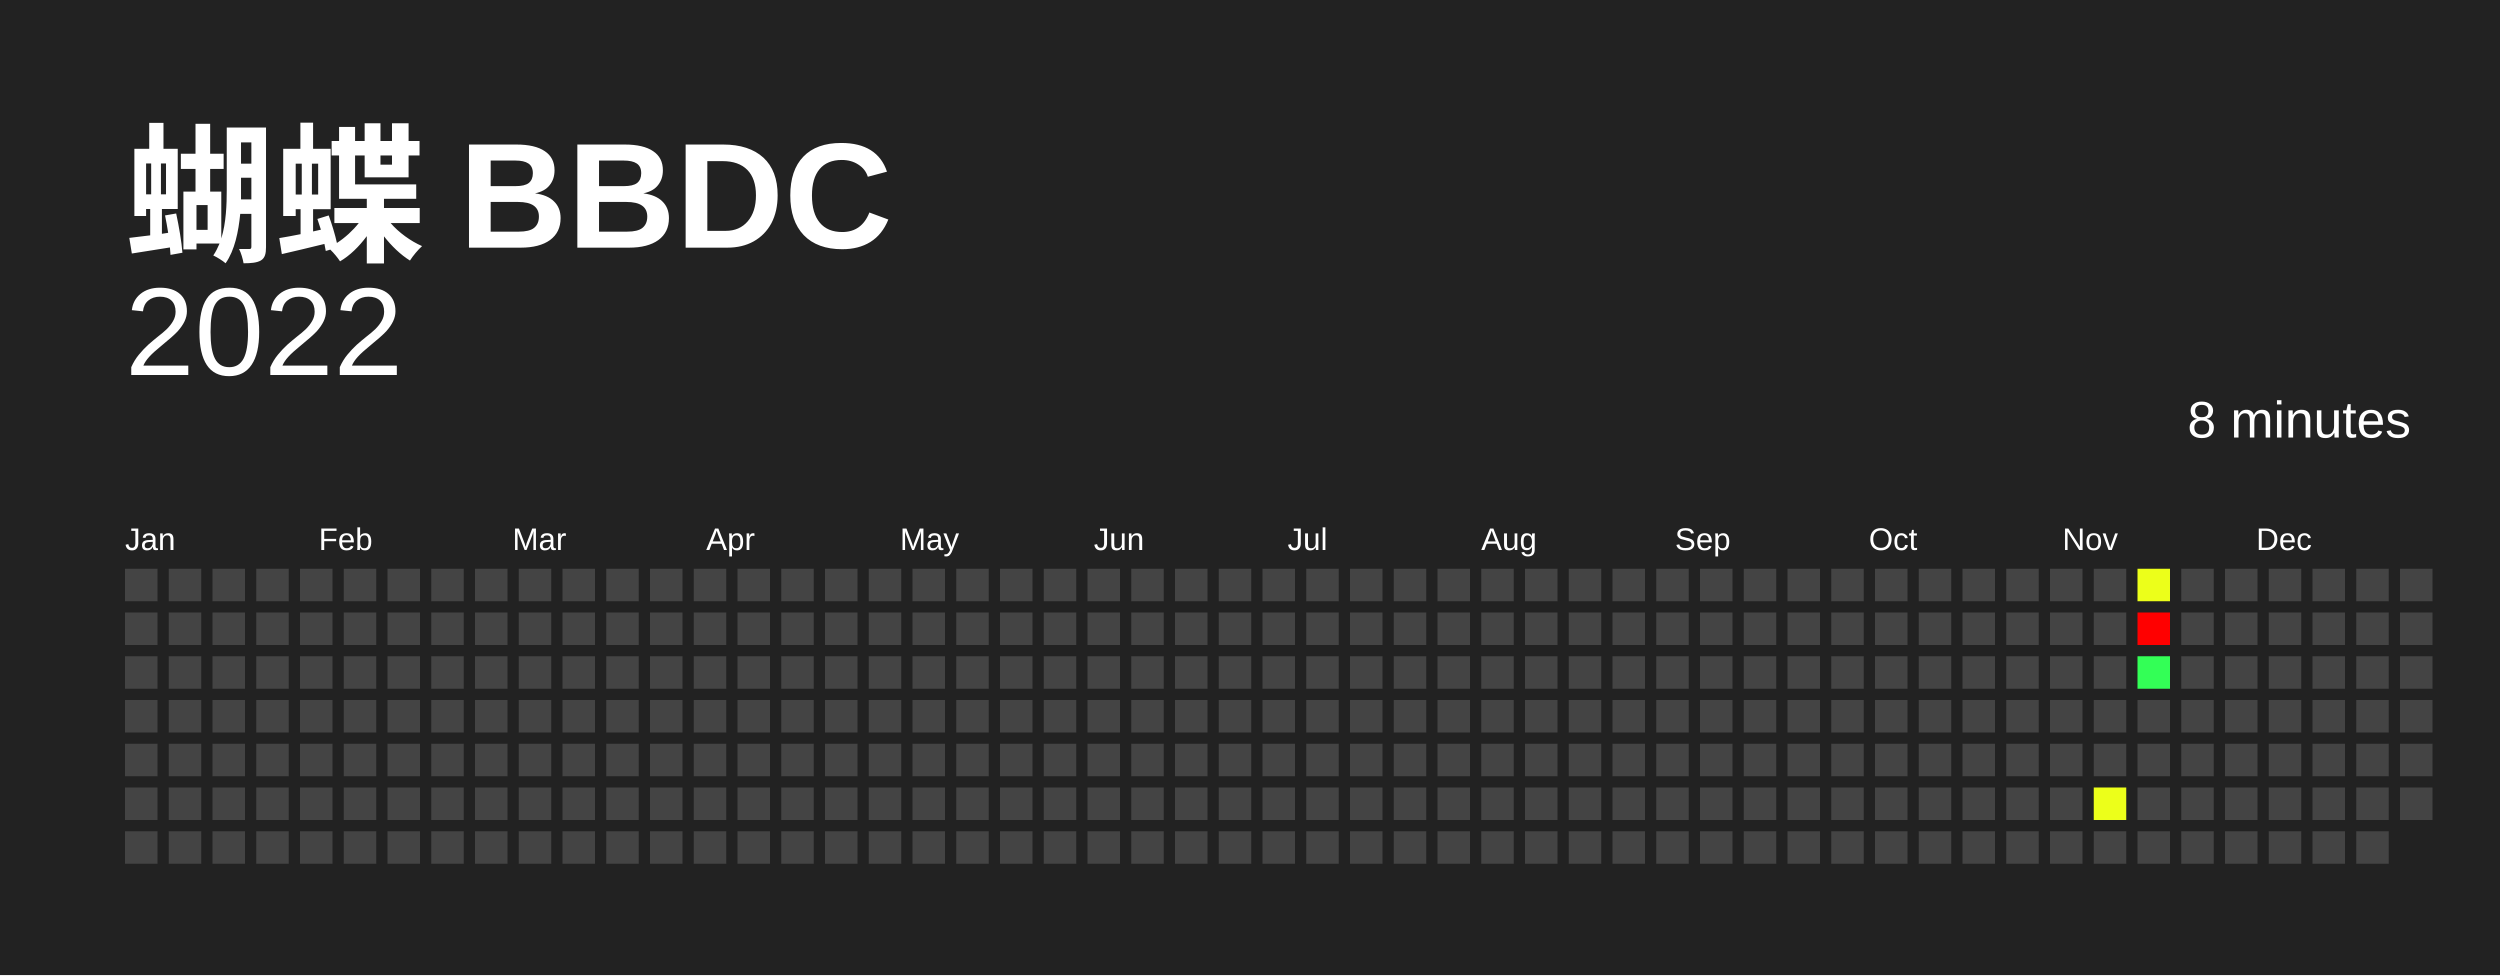
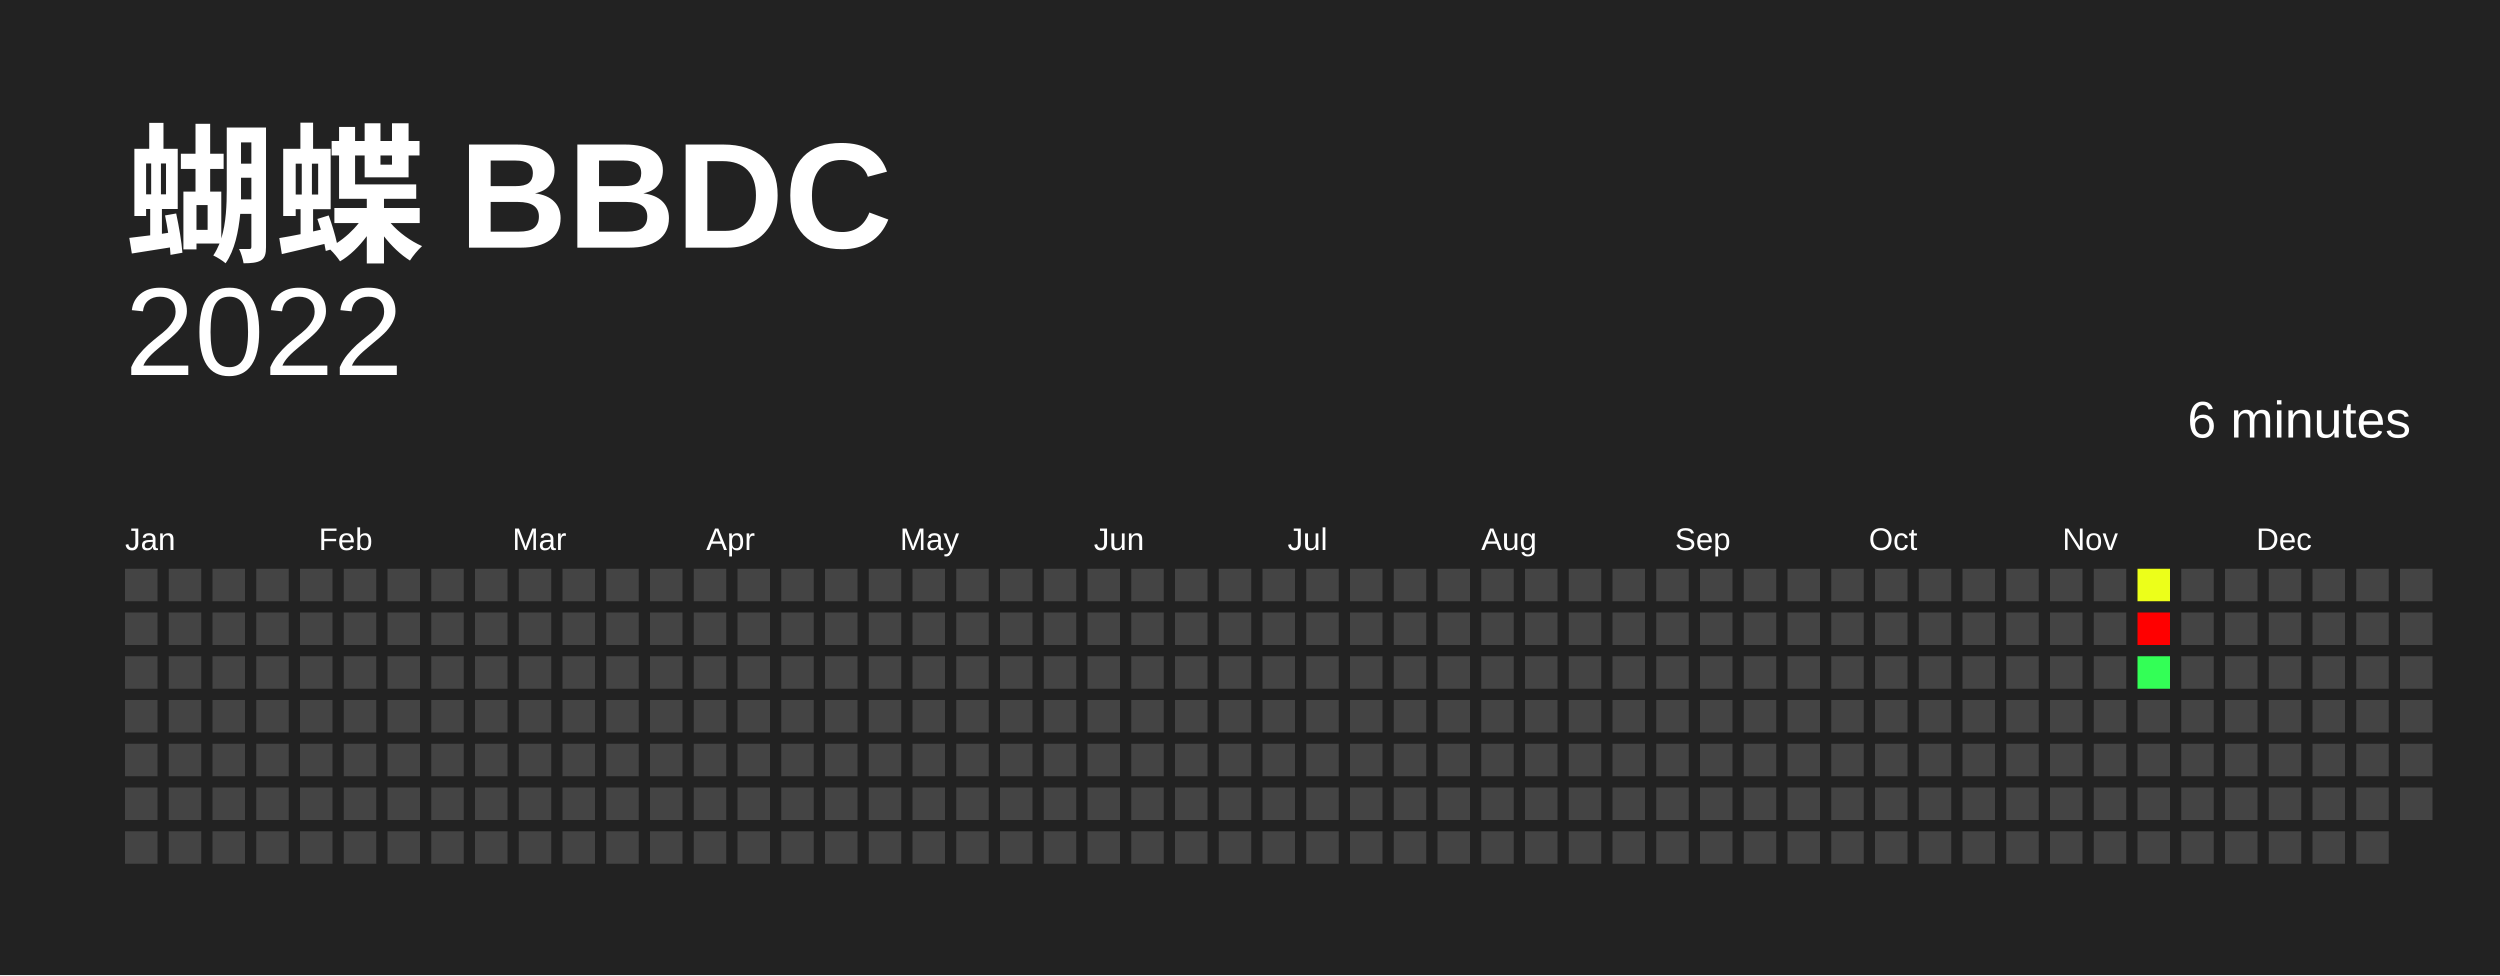
<svg xmlns="http://www.w3.org/2000/svg" baseProfile="full" height="78mm" version="1.1" viewBox="0,0,200,78" width="200mm">
  <defs />
  <rect fill="#222222" height="78" width="200" x="0" y="0" />
  <text fill="#FFFFFF" style="font-size:12px; font-family:Arial; font-weight:bold;" x="10" y="20">蝴蝶 BBDC</text>
  <text alignment-baseline="hanging" fill="#FFFFFF" style="font-size:10.0px; font-family:Arial;" x="10" y="30">2022</text>
-   <text alignment-baseline="hanging" fill="#FFFFFF" style="font-size:4.125px; font-family:Arial;" x="175" y="35">8 minutes</text>
+   <text alignment-baseline="hanging" fill="#FFFFFF" style="font-size:4.125px; font-family:Arial;" x="175" y="35">6 minutes</text>
  <text fill="#FFFFFF" style="font-size:2.5px; font-family:Arial" x="10.0" y="44">Jan</text>
  <text fill="#FFFFFF" style="font-size:2.5px; font-family:Arial" x="25.5" y="44">Feb</text>
  <text fill="#FFFFFF" style="font-size:2.5px; font-family:Arial" x="41.0" y="44">Mar</text>
  <text fill="#FFFFFF" style="font-size:2.5px; font-family:Arial" x="56.5" y="44">Apr</text>
  <text fill="#FFFFFF" style="font-size:2.5px; font-family:Arial" x="72.0" y="44">May</text>
  <text fill="#FFFFFF" style="font-size:2.5px; font-family:Arial" x="87.5" y="44">Jun</text>
  <text fill="#FFFFFF" style="font-size:2.5px; font-family:Arial" x="103.0" y="44">Jul</text>
  <text fill="#FFFFFF" style="font-size:2.5px; font-family:Arial" x="118.5" y="44">Aug</text>
  <text fill="#FFFFFF" style="font-size:2.5px; font-family:Arial" x="134.0" y="44">Sep</text>
  <text fill="#FFFFFF" style="font-size:2.5px; font-family:Arial" x="149.5" y="44">Oct</text>
  <text fill="#FFFFFF" style="font-size:2.5px; font-family:Arial" x="165.0" y="44">Nov</text>
  <text fill="#FFFFFF" style="font-size:2.5px; font-family:Arial" x="180.5" y="44">Dec</text>
  <rect fill="#444444" height="2.6" width="2.6" x="10.0" y="45.5" />
  <rect fill="#444444" height="2.6" width="2.6" x="10.0" y="49.0" />
  <rect fill="#444444" height="2.6" width="2.6" x="10.0" y="52.5" />
  <rect fill="#444444" height="2.6" width="2.6" x="10.0" y="56.0" />
  <rect fill="#444444" height="2.6" width="2.6" x="10.0" y="59.5" />
  <rect fill="#444444" height="2.6" width="2.6" x="10.0" y="63.0" />
  <rect fill="#444444" height="2.6" width="2.6" x="10.0" y="66.5" />
  <rect fill="#444444" height="2.6" width="2.6" x="13.5" y="45.5" />
  <rect fill="#444444" height="2.6" width="2.6" x="13.5" y="49.0" />
  <rect fill="#444444" height="2.6" width="2.6" x="13.5" y="52.5" />
  <rect fill="#444444" height="2.6" width="2.6" x="13.5" y="56.0" />
  <rect fill="#444444" height="2.6" width="2.6" x="13.5" y="59.5" />
  <rect fill="#444444" height="2.6" width="2.6" x="13.5" y="63.0" />
  <rect fill="#444444" height="2.6" width="2.6" x="13.5" y="66.5" />
  <rect fill="#444444" height="2.6" width="2.6" x="17.0" y="45.5" />
  <rect fill="#444444" height="2.6" width="2.6" x="17.0" y="49.0" />
  <rect fill="#444444" height="2.6" width="2.6" x="17.0" y="52.5" />
  <rect fill="#444444" height="2.6" width="2.6" x="17.0" y="56.0" />
  <rect fill="#444444" height="2.6" width="2.6" x="17.0" y="59.5" />
  <rect fill="#444444" height="2.6" width="2.6" x="17.0" y="63.0" />
  <rect fill="#444444" height="2.6" width="2.6" x="17.0" y="66.5" />
  <rect fill="#444444" height="2.6" width="2.6" x="20.5" y="45.5" />
  <rect fill="#444444" height="2.6" width="2.6" x="20.5" y="49.0" />
  <rect fill="#444444" height="2.6" width="2.6" x="20.5" y="52.5" />
  <rect fill="#444444" height="2.6" width="2.6" x="20.5" y="56.0" />
  <rect fill="#444444" height="2.6" width="2.6" x="20.5" y="59.5" />
  <rect fill="#444444" height="2.6" width="2.6" x="20.5" y="63.0" />
  <rect fill="#444444" height="2.6" width="2.6" x="20.5" y="66.5" />
  <rect fill="#444444" height="2.6" width="2.6" x="24.0" y="45.5" />
  <rect fill="#444444" height="2.6" width="2.6" x="24.0" y="49.0" />
  <rect fill="#444444" height="2.6" width="2.6" x="24.0" y="52.5" />
  <rect fill="#444444" height="2.6" width="2.6" x="24.0" y="56.0" />
  <rect fill="#444444" height="2.6" width="2.6" x="24.0" y="59.5" />
  <rect fill="#444444" height="2.6" width="2.6" x="24.0" y="63.0" />
  <rect fill="#444444" height="2.6" width="2.6" x="24.0" y="66.5" />
  <rect fill="#444444" height="2.6" width="2.6" x="27.5" y="45.5" />
  <rect fill="#444444" height="2.6" width="2.6" x="27.5" y="49.0" />
  <rect fill="#444444" height="2.6" width="2.6" x="27.5" y="52.5" />
  <rect fill="#444444" height="2.6" width="2.6" x="27.5" y="56.0" />
  <rect fill="#444444" height="2.6" width="2.6" x="27.5" y="59.5" />
  <rect fill="#444444" height="2.6" width="2.6" x="27.5" y="63.0" />
  <rect fill="#444444" height="2.6" width="2.6" x="27.5" y="66.5" />
  <rect fill="#444444" height="2.6" width="2.6" x="31.0" y="45.5" />
  <rect fill="#444444" height="2.6" width="2.6" x="31.0" y="49.0" />
  <rect fill="#444444" height="2.6" width="2.6" x="31.0" y="52.5" />
  <rect fill="#444444" height="2.6" width="2.6" x="31.0" y="56.0" />
  <rect fill="#444444" height="2.6" width="2.6" x="31.0" y="59.5" />
  <rect fill="#444444" height="2.6" width="2.6" x="31.0" y="63.0" />
  <rect fill="#444444" height="2.6" width="2.6" x="31.0" y="66.5" />
  <rect fill="#444444" height="2.6" width="2.6" x="34.5" y="45.5" />
  <rect fill="#444444" height="2.6" width="2.6" x="34.5" y="49.0" />
  <rect fill="#444444" height="2.6" width="2.6" x="34.5" y="52.5" />
  <rect fill="#444444" height="2.6" width="2.6" x="34.5" y="56.0" />
  <rect fill="#444444" height="2.6" width="2.6" x="34.5" y="59.5" />
  <rect fill="#444444" height="2.6" width="2.6" x="34.5" y="63.0" />
  <rect fill="#444444" height="2.6" width="2.6" x="34.5" y="66.5" />
  <rect fill="#444444" height="2.6" width="2.6" x="38.0" y="45.5" />
  <rect fill="#444444" height="2.6" width="2.6" x="38.0" y="49.0" />
  <rect fill="#444444" height="2.6" width="2.6" x="38.0" y="52.5" />
  <rect fill="#444444" height="2.6" width="2.6" x="38.0" y="56.0" />
  <rect fill="#444444" height="2.6" width="2.6" x="38.0" y="59.5" />
  <rect fill="#444444" height="2.6" width="2.6" x="38.0" y="63.0" />
  <rect fill="#444444" height="2.6" width="2.6" x="38.0" y="66.5" />
  <rect fill="#444444" height="2.6" width="2.6" x="41.5" y="45.5" />
  <rect fill="#444444" height="2.6" width="2.6" x="41.5" y="49.0" />
  <rect fill="#444444" height="2.6" width="2.6" x="41.5" y="52.5" />
  <rect fill="#444444" height="2.6" width="2.6" x="41.5" y="56.0" />
  <rect fill="#444444" height="2.6" width="2.6" x="41.5" y="59.5" />
  <rect fill="#444444" height="2.6" width="2.6" x="41.5" y="63.0" />
  <rect fill="#444444" height="2.6" width="2.6" x="41.5" y="66.5" />
  <rect fill="#444444" height="2.6" width="2.6" x="45.0" y="45.5" />
  <rect fill="#444444" height="2.6" width="2.6" x="45.0" y="49.0" />
  <rect fill="#444444" height="2.6" width="2.6" x="45.0" y="52.5" />
  <rect fill="#444444" height="2.6" width="2.6" x="45.0" y="56.0" />
  <rect fill="#444444" height="2.6" width="2.6" x="45.0" y="59.5" />
  <rect fill="#444444" height="2.6" width="2.6" x="45.0" y="63.0" />
  <rect fill="#444444" height="2.6" width="2.6" x="45.0" y="66.5" />
  <rect fill="#444444" height="2.6" width="2.6" x="48.5" y="45.5" />
  <rect fill="#444444" height="2.6" width="2.6" x="48.5" y="49.0" />
  <rect fill="#444444" height="2.6" width="2.6" x="48.5" y="52.5" />
  <rect fill="#444444" height="2.6" width="2.6" x="48.5" y="56.0" />
  <rect fill="#444444" height="2.6" width="2.6" x="48.5" y="59.5" />
  <rect fill="#444444" height="2.6" width="2.6" x="48.5" y="63.0" />
  <rect fill="#444444" height="2.6" width="2.6" x="48.5" y="66.5" />
  <rect fill="#444444" height="2.6" width="2.6" x="52.0" y="45.5" />
  <rect fill="#444444" height="2.6" width="2.6" x="52.0" y="49.0" />
  <rect fill="#444444" height="2.6" width="2.6" x="52.0" y="52.5" />
  <rect fill="#444444" height="2.6" width="2.6" x="52.0" y="56.0" />
  <rect fill="#444444" height="2.6" width="2.6" x="52.0" y="59.5" />
  <rect fill="#444444" height="2.6" width="2.6" x="52.0" y="63.0" />
  <rect fill="#444444" height="2.6" width="2.6" x="52.0" y="66.5" />
  <rect fill="#444444" height="2.6" width="2.6" x="55.5" y="45.5" />
  <rect fill="#444444" height="2.6" width="2.6" x="55.5" y="49.0" />
  <rect fill="#444444" height="2.6" width="2.6" x="55.5" y="52.5" />
  <rect fill="#444444" height="2.6" width="2.6" x="55.5" y="56.0" />
  <rect fill="#444444" height="2.6" width="2.6" x="55.5" y="59.5" />
  <rect fill="#444444" height="2.6" width="2.6" x="55.5" y="63.0" />
  <rect fill="#444444" height="2.6" width="2.6" x="55.5" y="66.5" />
  <rect fill="#444444" height="2.6" width="2.6" x="59.0" y="45.5" />
  <rect fill="#444444" height="2.6" width="2.6" x="59.0" y="49.0" />
  <rect fill="#444444" height="2.6" width="2.6" x="59.0" y="52.5" />
  <rect fill="#444444" height="2.6" width="2.6" x="59.0" y="56.0" />
  <rect fill="#444444" height="2.6" width="2.6" x="59.0" y="59.5" />
  <rect fill="#444444" height="2.6" width="2.6" x="59.0" y="63.0" />
  <rect fill="#444444" height="2.6" width="2.6" x="59.0" y="66.5" />
  <rect fill="#444444" height="2.6" width="2.6" x="62.5" y="45.5" />
  <rect fill="#444444" height="2.6" width="2.6" x="62.5" y="49.0" />
  <rect fill="#444444" height="2.6" width="2.6" x="62.5" y="52.5" />
  <rect fill="#444444" height="2.6" width="2.6" x="62.5" y="56.0" />
  <rect fill="#444444" height="2.6" width="2.6" x="62.5" y="59.5" />
  <rect fill="#444444" height="2.6" width="2.6" x="62.5" y="63.0" />
  <rect fill="#444444" height="2.6" width="2.6" x="62.5" y="66.5" />
  <rect fill="#444444" height="2.6" width="2.6" x="66.0" y="45.5" />
  <rect fill="#444444" height="2.6" width="2.6" x="66.0" y="49.0" />
  <rect fill="#444444" height="2.6" width="2.6" x="66.0" y="52.5" />
  <rect fill="#444444" height="2.6" width="2.6" x="66.0" y="56.0" />
  <rect fill="#444444" height="2.6" width="2.6" x="66.0" y="59.5" />
  <rect fill="#444444" height="2.6" width="2.6" x="66.0" y="63.0" />
  <rect fill="#444444" height="2.6" width="2.6" x="66.0" y="66.5" />
  <rect fill="#444444" height="2.6" width="2.6" x="69.5" y="45.5" />
  <rect fill="#444444" height="2.6" width="2.6" x="69.5" y="49.0" />
  <rect fill="#444444" height="2.6" width="2.6" x="69.5" y="52.5" />
  <rect fill="#444444" height="2.6" width="2.6" x="69.5" y="56.0" />
  <rect fill="#444444" height="2.6" width="2.6" x="69.5" y="59.5" />
  <rect fill="#444444" height="2.6" width="2.6" x="69.5" y="63.0" />
  <rect fill="#444444" height="2.6" width="2.6" x="69.5" y="66.5" />
  <rect fill="#444444" height="2.6" width="2.6" x="73.0" y="45.5" />
  <rect fill="#444444" height="2.6" width="2.6" x="73.0" y="49.0" />
  <rect fill="#444444" height="2.6" width="2.6" x="73.0" y="52.5" />
  <rect fill="#444444" height="2.6" width="2.6" x="73.0" y="56.0" />
  <rect fill="#444444" height="2.6" width="2.6" x="73.0" y="59.5" />
  <rect fill="#444444" height="2.6" width="2.6" x="73.0" y="63.0" />
  <rect fill="#444444" height="2.6" width="2.6" x="73.0" y="66.5" />
  <rect fill="#444444" height="2.6" width="2.6" x="76.5" y="45.5" />
  <rect fill="#444444" height="2.6" width="2.6" x="76.5" y="49.0" />
  <rect fill="#444444" height="2.6" width="2.6" x="76.5" y="52.5" />
  <rect fill="#444444" height="2.6" width="2.6" x="76.5" y="56.0" />
  <rect fill="#444444" height="2.6" width="2.6" x="76.5" y="59.5" />
  <rect fill="#444444" height="2.6" width="2.6" x="76.5" y="63.0" />
  <rect fill="#444444" height="2.6" width="2.6" x="76.5" y="66.5" />
  <rect fill="#444444" height="2.6" width="2.6" x="80.0" y="45.5" />
  <rect fill="#444444" height="2.6" width="2.6" x="80.0" y="49.0" />
  <rect fill="#444444" height="2.6" width="2.6" x="80.0" y="52.5" />
  <rect fill="#444444" height="2.6" width="2.6" x="80.0" y="56.0" />
  <rect fill="#444444" height="2.6" width="2.6" x="80.0" y="59.5" />
  <rect fill="#444444" height="2.6" width="2.6" x="80.0" y="63.0" />
  <rect fill="#444444" height="2.6" width="2.6" x="80.0" y="66.5" />
  <rect fill="#444444" height="2.6" width="2.6" x="83.5" y="45.5" />
  <rect fill="#444444" height="2.6" width="2.6" x="83.5" y="49.0" />
  <rect fill="#444444" height="2.6" width="2.6" x="83.5" y="52.5" />
  <rect fill="#444444" height="2.6" width="2.6" x="83.5" y="56.0" />
  <rect fill="#444444" height="2.6" width="2.6" x="83.5" y="59.5" />
  <rect fill="#444444" height="2.6" width="2.6" x="83.5" y="63.0" />
  <rect fill="#444444" height="2.6" width="2.6" x="83.5" y="66.5" />
  <rect fill="#444444" height="2.6" width="2.6" x="87.0" y="45.5" />
  <rect fill="#444444" height="2.6" width="2.6" x="87.0" y="49.0" />
  <rect fill="#444444" height="2.6" width="2.6" x="87.0" y="52.5" />
  <rect fill="#444444" height="2.6" width="2.6" x="87.0" y="56.0" />
  <rect fill="#444444" height="2.6" width="2.6" x="87.0" y="59.5" />
  <rect fill="#444444" height="2.6" width="2.6" x="87.0" y="63.0" />
  <rect fill="#444444" height="2.6" width="2.6" x="87.0" y="66.5" />
  <rect fill="#444444" height="2.6" width="2.6" x="90.5" y="45.5" />
  <rect fill="#444444" height="2.6" width="2.6" x="90.5" y="49.0" />
  <rect fill="#444444" height="2.6" width="2.6" x="90.5" y="52.5" />
  <rect fill="#444444" height="2.6" width="2.6" x="90.5" y="56.0" />
  <rect fill="#444444" height="2.6" width="2.6" x="90.5" y="59.5" />
  <rect fill="#444444" height="2.6" width="2.6" x="90.5" y="63.0" />
  <rect fill="#444444" height="2.6" width="2.6" x="90.5" y="66.5" />
  <rect fill="#444444" height="2.6" width="2.6" x="94.0" y="45.5" />
  <rect fill="#444444" height="2.6" width="2.6" x="94.0" y="49.0" />
  <rect fill="#444444" height="2.6" width="2.6" x="94.0" y="52.5" />
  <rect fill="#444444" height="2.6" width="2.6" x="94.0" y="56.0" />
  <rect fill="#444444" height="2.6" width="2.6" x="94.0" y="59.5" />
  <rect fill="#444444" height="2.6" width="2.6" x="94.0" y="63.0" />
  <rect fill="#444444" height="2.6" width="2.6" x="94.0" y="66.5" />
  <rect fill="#444444" height="2.6" width="2.6" x="97.5" y="45.5" />
  <rect fill="#444444" height="2.6" width="2.6" x="97.5" y="49.0" />
  <rect fill="#444444" height="2.6" width="2.6" x="97.5" y="52.5" />
  <rect fill="#444444" height="2.6" width="2.6" x="97.5" y="56.0" />
  <rect fill="#444444" height="2.6" width="2.6" x="97.5" y="59.5" />
  <rect fill="#444444" height="2.6" width="2.6" x="97.5" y="63.0" />
  <rect fill="#444444" height="2.6" width="2.6" x="97.5" y="66.5" />
  <rect fill="#444444" height="2.6" width="2.6" x="101.0" y="45.5" />
  <rect fill="#444444" height="2.6" width="2.6" x="101.0" y="49.0" />
  <rect fill="#444444" height="2.6" width="2.6" x="101.0" y="52.5" />
  <rect fill="#444444" height="2.6" width="2.6" x="101.0" y="56.0" />
  <rect fill="#444444" height="2.6" width="2.6" x="101.0" y="59.5" />
  <rect fill="#444444" height="2.6" width="2.6" x="101.0" y="63.0" />
  <rect fill="#444444" height="2.6" width="2.6" x="101.0" y="66.5" />
  <rect fill="#444444" height="2.6" width="2.6" x="104.5" y="45.5" />
  <rect fill="#444444" height="2.6" width="2.6" x="104.5" y="49.0" />
  <rect fill="#444444" height="2.6" width="2.6" x="104.5" y="52.5" />
  <rect fill="#444444" height="2.6" width="2.6" x="104.5" y="56.0" />
  <rect fill="#444444" height="2.6" width="2.6" x="104.5" y="59.5" />
  <rect fill="#444444" height="2.6" width="2.6" x="104.5" y="63.0" />
  <rect fill="#444444" height="2.6" width="2.6" x="104.5" y="66.5" />
  <rect fill="#444444" height="2.6" width="2.6" x="108.0" y="45.5" />
  <rect fill="#444444" height="2.6" width="2.6" x="108.0" y="49.0" />
  <rect fill="#444444" height="2.6" width="2.6" x="108.0" y="52.5" />
  <rect fill="#444444" height="2.6" width="2.6" x="108.0" y="56.0" />
  <rect fill="#444444" height="2.6" width="2.6" x="108.0" y="59.5" />
  <rect fill="#444444" height="2.6" width="2.6" x="108.0" y="63.0" />
  <rect fill="#444444" height="2.6" width="2.6" x="108.0" y="66.5" />
  <rect fill="#444444" height="2.6" width="2.6" x="111.5" y="45.5" />
  <rect fill="#444444" height="2.6" width="2.6" x="111.5" y="49.0" />
  <rect fill="#444444" height="2.6" width="2.6" x="111.5" y="52.5" />
  <rect fill="#444444" height="2.6" width="2.6" x="111.5" y="56.0" />
  <rect fill="#444444" height="2.6" width="2.6" x="111.5" y="59.5" />
  <rect fill="#444444" height="2.6" width="2.6" x="111.5" y="63.0" />
  <rect fill="#444444" height="2.6" width="2.6" x="111.5" y="66.5" />
  <rect fill="#444444" height="2.6" width="2.6" x="115.0" y="45.5" />
  <rect fill="#444444" height="2.6" width="2.6" x="115.0" y="49.0" />
  <rect fill="#444444" height="2.6" width="2.6" x="115.0" y="52.5" />
  <rect fill="#444444" height="2.6" width="2.6" x="115.0" y="56.0" />
  <rect fill="#444444" height="2.6" width="2.6" x="115.0" y="59.5" />
  <rect fill="#444444" height="2.6" width="2.6" x="115.0" y="63.0" />
  <rect fill="#444444" height="2.6" width="2.6" x="115.0" y="66.5" />
  <rect fill="#444444" height="2.6" width="2.6" x="118.5" y="45.5" />
  <rect fill="#444444" height="2.6" width="2.6" x="118.5" y="49.0" />
  <rect fill="#444444" height="2.6" width="2.6" x="118.5" y="52.5" />
  <rect fill="#444444" height="2.6" width="2.6" x="118.5" y="56.0" />
  <rect fill="#444444" height="2.6" width="2.6" x="118.5" y="59.5" />
  <rect fill="#444444" height="2.6" width="2.6" x="118.5" y="63.0" />
  <rect fill="#444444" height="2.6" width="2.6" x="118.5" y="66.5" />
  <rect fill="#444444" height="2.6" width="2.6" x="122.0" y="45.5" />
  <rect fill="#444444" height="2.6" width="2.6" x="122.0" y="49.0" />
  <rect fill="#444444" height="2.6" width="2.6" x="122.0" y="52.5" />
  <rect fill="#444444" height="2.6" width="2.6" x="122.0" y="56.0" />
  <rect fill="#444444" height="2.6" width="2.6" x="122.0" y="59.5" />
  <rect fill="#444444" height="2.6" width="2.6" x="122.0" y="63.0" />
  <rect fill="#444444" height="2.6" width="2.6" x="122.0" y="66.5" />
  <rect fill="#444444" height="2.6" width="2.6" x="125.5" y="45.5" />
  <rect fill="#444444" height="2.6" width="2.6" x="125.5" y="49.0" />
  <rect fill="#444444" height="2.6" width="2.6" x="125.5" y="52.5" />
  <rect fill="#444444" height="2.6" width="2.6" x="125.5" y="56.0" />
  <rect fill="#444444" height="2.6" width="2.6" x="125.5" y="59.5" />
  <rect fill="#444444" height="2.6" width="2.6" x="125.5" y="63.0" />
  <rect fill="#444444" height="2.6" width="2.6" x="125.5" y="66.5" />
  <rect fill="#444444" height="2.6" width="2.6" x="129.0" y="45.5" />
  <rect fill="#444444" height="2.6" width="2.6" x="129.0" y="49.0" />
  <rect fill="#444444" height="2.6" width="2.6" x="129.0" y="52.5" />
  <rect fill="#444444" height="2.6" width="2.6" x="129.0" y="56.0" />
  <rect fill="#444444" height="2.6" width="2.6" x="129.0" y="59.5" />
  <rect fill="#444444" height="2.6" width="2.6" x="129.0" y="63.0" />
  <rect fill="#444444" height="2.6" width="2.6" x="129.0" y="66.5" />
  <rect fill="#444444" height="2.6" width="2.6" x="132.5" y="45.5" />
  <rect fill="#444444" height="2.6" width="2.6" x="132.5" y="49.0" />
  <rect fill="#444444" height="2.6" width="2.6" x="132.5" y="52.5" />
  <rect fill="#444444" height="2.6" width="2.6" x="132.5" y="56.0" />
  <rect fill="#444444" height="2.6" width="2.6" x="132.5" y="59.5" />
  <rect fill="#444444" height="2.6" width="2.6" x="132.5" y="63.0" />
  <rect fill="#444444" height="2.6" width="2.6" x="132.5" y="66.5" />
  <rect fill="#444444" height="2.6" width="2.6" x="136.0" y="45.5" />
  <rect fill="#444444" height="2.6" width="2.6" x="136.0" y="49.0" />
  <rect fill="#444444" height="2.6" width="2.6" x="136.0" y="52.5" />
  <rect fill="#444444" height="2.6" width="2.6" x="136.0" y="56.0" />
  <rect fill="#444444" height="2.6" width="2.6" x="136.0" y="59.5" />
  <rect fill="#444444" height="2.6" width="2.6" x="136.0" y="63.0" />
  <rect fill="#444444" height="2.6" width="2.6" x="136.0" y="66.5" />
  <rect fill="#444444" height="2.6" width="2.6" x="139.5" y="45.5" />
  <rect fill="#444444" height="2.6" width="2.6" x="139.5" y="49.0" />
  <rect fill="#444444" height="2.6" width="2.6" x="139.5" y="52.5" />
  <rect fill="#444444" height="2.6" width="2.6" x="139.5" y="56.0" />
  <rect fill="#444444" height="2.6" width="2.6" x="139.5" y="59.5" />
  <rect fill="#444444" height="2.6" width="2.6" x="139.5" y="63.0" />
  <rect fill="#444444" height="2.6" width="2.6" x="139.5" y="66.5" />
  <rect fill="#444444" height="2.6" width="2.6" x="143.0" y="45.5" />
  <rect fill="#444444" height="2.6" width="2.6" x="143.0" y="49.0" />
  <rect fill="#444444" height="2.6" width="2.6" x="143.0" y="52.5" />
  <rect fill="#444444" height="2.6" width="2.6" x="143.0" y="56.0" />
  <rect fill="#444444" height="2.6" width="2.6" x="143.0" y="59.5" />
  <rect fill="#444444" height="2.6" width="2.6" x="143.0" y="63.0" />
  <rect fill="#444444" height="2.6" width="2.6" x="143.0" y="66.5" />
  <rect fill="#444444" height="2.6" width="2.6" x="146.5" y="45.5" />
  <rect fill="#444444" height="2.6" width="2.6" x="146.5" y="49.0" />
  <rect fill="#444444" height="2.6" width="2.6" x="146.5" y="52.5" />
  <rect fill="#444444" height="2.6" width="2.6" x="146.5" y="56.0" />
  <rect fill="#444444" height="2.6" width="2.6" x="146.5" y="59.5" />
  <rect fill="#444444" height="2.6" width="2.6" x="146.5" y="63.0" />
  <rect fill="#444444" height="2.6" width="2.6" x="146.5" y="66.5" />
  <rect fill="#444444" height="2.6" width="2.6" x="150.0" y="45.5" />
  <rect fill="#444444" height="2.6" width="2.6" x="150.0" y="49.0" />
  <rect fill="#444444" height="2.6" width="2.6" x="150.0" y="52.5" />
  <rect fill="#444444" height="2.6" width="2.6" x="150.0" y="56.0" />
  <rect fill="#444444" height="2.6" width="2.6" x="150.0" y="59.5" />
  <rect fill="#444444" height="2.6" width="2.6" x="150.0" y="63.0" />
  <rect fill="#444444" height="2.6" width="2.6" x="150.0" y="66.5" />
  <rect fill="#444444" height="2.6" width="2.6" x="153.5" y="45.5" />
  <rect fill="#444444" height="2.6" width="2.6" x="153.5" y="49.0" />
  <rect fill="#444444" height="2.6" width="2.6" x="153.5" y="52.5" />
  <rect fill="#444444" height="2.6" width="2.6" x="153.5" y="56.0" />
  <rect fill="#444444" height="2.6" width="2.6" x="153.5" y="59.5" />
  <rect fill="#444444" height="2.6" width="2.6" x="153.5" y="63.0" />
  <rect fill="#444444" height="2.6" width="2.6" x="153.5" y="66.5" />
  <rect fill="#444444" height="2.6" width="2.6" x="157.0" y="45.5" />
  <rect fill="#444444" height="2.6" width="2.6" x="157.0" y="49.0" />
  <rect fill="#444444" height="2.6" width="2.6" x="157.0" y="52.5" />
  <rect fill="#444444" height="2.6" width="2.6" x="157.0" y="56.0" />
  <rect fill="#444444" height="2.6" width="2.6" x="157.0" y="59.5" />
  <rect fill="#444444" height="2.6" width="2.6" x="157.0" y="63.0" />
  <rect fill="#444444" height="2.6" width="2.6" x="157.0" y="66.5" />
  <rect fill="#444444" height="2.6" width="2.6" x="160.5" y="45.5" />
  <rect fill="#444444" height="2.6" width="2.6" x="160.5" y="49.0" />
  <rect fill="#444444" height="2.6" width="2.6" x="160.5" y="52.5" />
  <rect fill="#444444" height="2.6" width="2.6" x="160.5" y="56.0" />
  <rect fill="#444444" height="2.6" width="2.6" x="160.5" y="59.5" />
  <rect fill="#444444" height="2.6" width="2.6" x="160.5" y="63.0" />
  <rect fill="#444444" height="2.6" width="2.6" x="160.5" y="66.5" />
  <rect fill="#444444" height="2.6" width="2.6" x="164.0" y="45.5" />
  <rect fill="#444444" height="2.6" width="2.6" x="164.0" y="49.0" />
  <rect fill="#444444" height="2.6" width="2.6" x="164.0" y="52.5" />
  <rect fill="#444444" height="2.6" width="2.6" x="164.0" y="56.0" />
  <rect fill="#444444" height="2.6" width="2.6" x="164.0" y="59.5" />
  <rect fill="#444444" height="2.6" width="2.6" x="164.0" y="63.0" />
  <rect fill="#444444" height="2.6" width="2.6" x="164.0" y="66.5" />
  <rect fill="#444444" height="2.6" width="2.6" x="167.5" y="45.5" />
  <rect fill="#444444" height="2.6" width="2.6" x="167.5" y="49.0" />
  <rect fill="#444444" height="2.6" width="2.6" x="167.5" y="52.5" />
  <rect fill="#444444" height="2.6" width="2.6" x="167.5" y="56.0" />
  <rect fill="#444444" height="2.6" width="2.6" x="167.5" y="59.5" />
-   <rect fill="#ecff1a" height="2.6" width="2.6" x="167.5" y="63.0" />
+   <rect fill="#444444" height="2.6" width="2.6" x="167.5" y="63.0" />
  <rect fill="#444444" height="2.6" width="2.6" x="167.5" y="66.5" />
  <rect fill="#ecff1a" height="2.6" width="2.6" x="171.0" y="45.5" />
  <rect fill="red" height="2.6" width="2.6" x="171.0" y="49.0" />
  <rect fill="#33ff56" height="2.6" width="2.6" x="171.0" y="52.5" />
  <rect fill="#444444" height="2.6" width="2.6" x="171.0" y="56.0" />
  <rect fill="#444444" height="2.6" width="2.6" x="171.0" y="59.5" />
  <rect fill="#444444" height="2.6" width="2.6" x="171.0" y="63.0" />
  <rect fill="#444444" height="2.6" width="2.6" x="171.0" y="66.5" />
  <rect fill="#444444" height="2.6" width="2.6" x="174.5" y="45.5" />
  <rect fill="#444444" height="2.6" width="2.6" x="174.5" y="49.0" />
  <rect fill="#444444" height="2.6" width="2.6" x="174.5" y="52.5" />
  <rect fill="#444444" height="2.6" width="2.6" x="174.5" y="56.0" />
  <rect fill="#444444" height="2.6" width="2.6" x="174.5" y="59.5" />
  <rect fill="#444444" height="2.6" width="2.6" x="174.5" y="63.0" />
  <rect fill="#444444" height="2.6" width="2.6" x="174.5" y="66.5" />
  <rect fill="#444444" height="2.6" width="2.6" x="178.0" y="45.5" />
  <rect fill="#444444" height="2.6" width="2.6" x="178.0" y="49.0" />
  <rect fill="#444444" height="2.6" width="2.6" x="178.0" y="52.5" />
  <rect fill="#444444" height="2.6" width="2.6" x="178.0" y="56.0" />
  <rect fill="#444444" height="2.6" width="2.6" x="178.0" y="59.5" />
  <rect fill="#444444" height="2.6" width="2.6" x="178.0" y="63.0" />
  <rect fill="#444444" height="2.6" width="2.6" x="178.0" y="66.5" />
  <rect fill="#444444" height="2.6" width="2.6" x="181.5" y="45.5" />
  <rect fill="#444444" height="2.6" width="2.6" x="181.5" y="49.0" />
  <rect fill="#444444" height="2.6" width="2.6" x="181.5" y="52.5" />
  <rect fill="#444444" height="2.6" width="2.6" x="181.5" y="56.0" />
  <rect fill="#444444" height="2.6" width="2.6" x="181.5" y="59.5" />
  <rect fill="#444444" height="2.6" width="2.6" x="181.5" y="63.0" />
  <rect fill="#444444" height="2.6" width="2.6" x="181.5" y="66.5" />
  <rect fill="#444444" height="2.6" width="2.6" x="185.0" y="45.5" />
  <rect fill="#444444" height="2.6" width="2.6" x="185.0" y="49.0" />
  <rect fill="#444444" height="2.6" width="2.6" x="185.0" y="52.5" />
  <rect fill="#444444" height="2.6" width="2.6" x="185.0" y="56.0" />
  <rect fill="#444444" height="2.6" width="2.6" x="185.0" y="59.5" />
  <rect fill="#444444" height="2.6" width="2.6" x="185.0" y="63.0" />
  <rect fill="#444444" height="2.6" width="2.6" x="185.0" y="66.5" />
  <rect fill="#444444" height="2.6" width="2.6" x="188.5" y="45.5" />
  <rect fill="#444444" height="2.6" width="2.6" x="188.5" y="49.0" />
  <rect fill="#444444" height="2.6" width="2.6" x="188.5" y="52.5" />
  <rect fill="#444444" height="2.6" width="2.6" x="188.5" y="56.0" />
  <rect fill="#444444" height="2.6" width="2.6" x="188.5" y="59.5" />
  <rect fill="#444444" height="2.6" width="2.6" x="188.5" y="63.0" />
  <rect fill="#444444" height="2.6" width="2.6" x="188.5" y="66.5" />
  <rect fill="#444444" height="2.6" width="2.6" x="192.0" y="45.5" />
  <rect fill="#444444" height="2.6" width="2.6" x="192.0" y="49.0" />
  <rect fill="#444444" height="2.6" width="2.6" x="192.0" y="52.5" />
  <rect fill="#444444" height="2.6" width="2.6" x="192.0" y="56.0" />
  <rect fill="#444444" height="2.6" width="2.6" x="192.0" y="59.5" />
  <rect fill="#444444" height="2.6" width="2.6" x="192.0" y="63.0" />
</svg>
